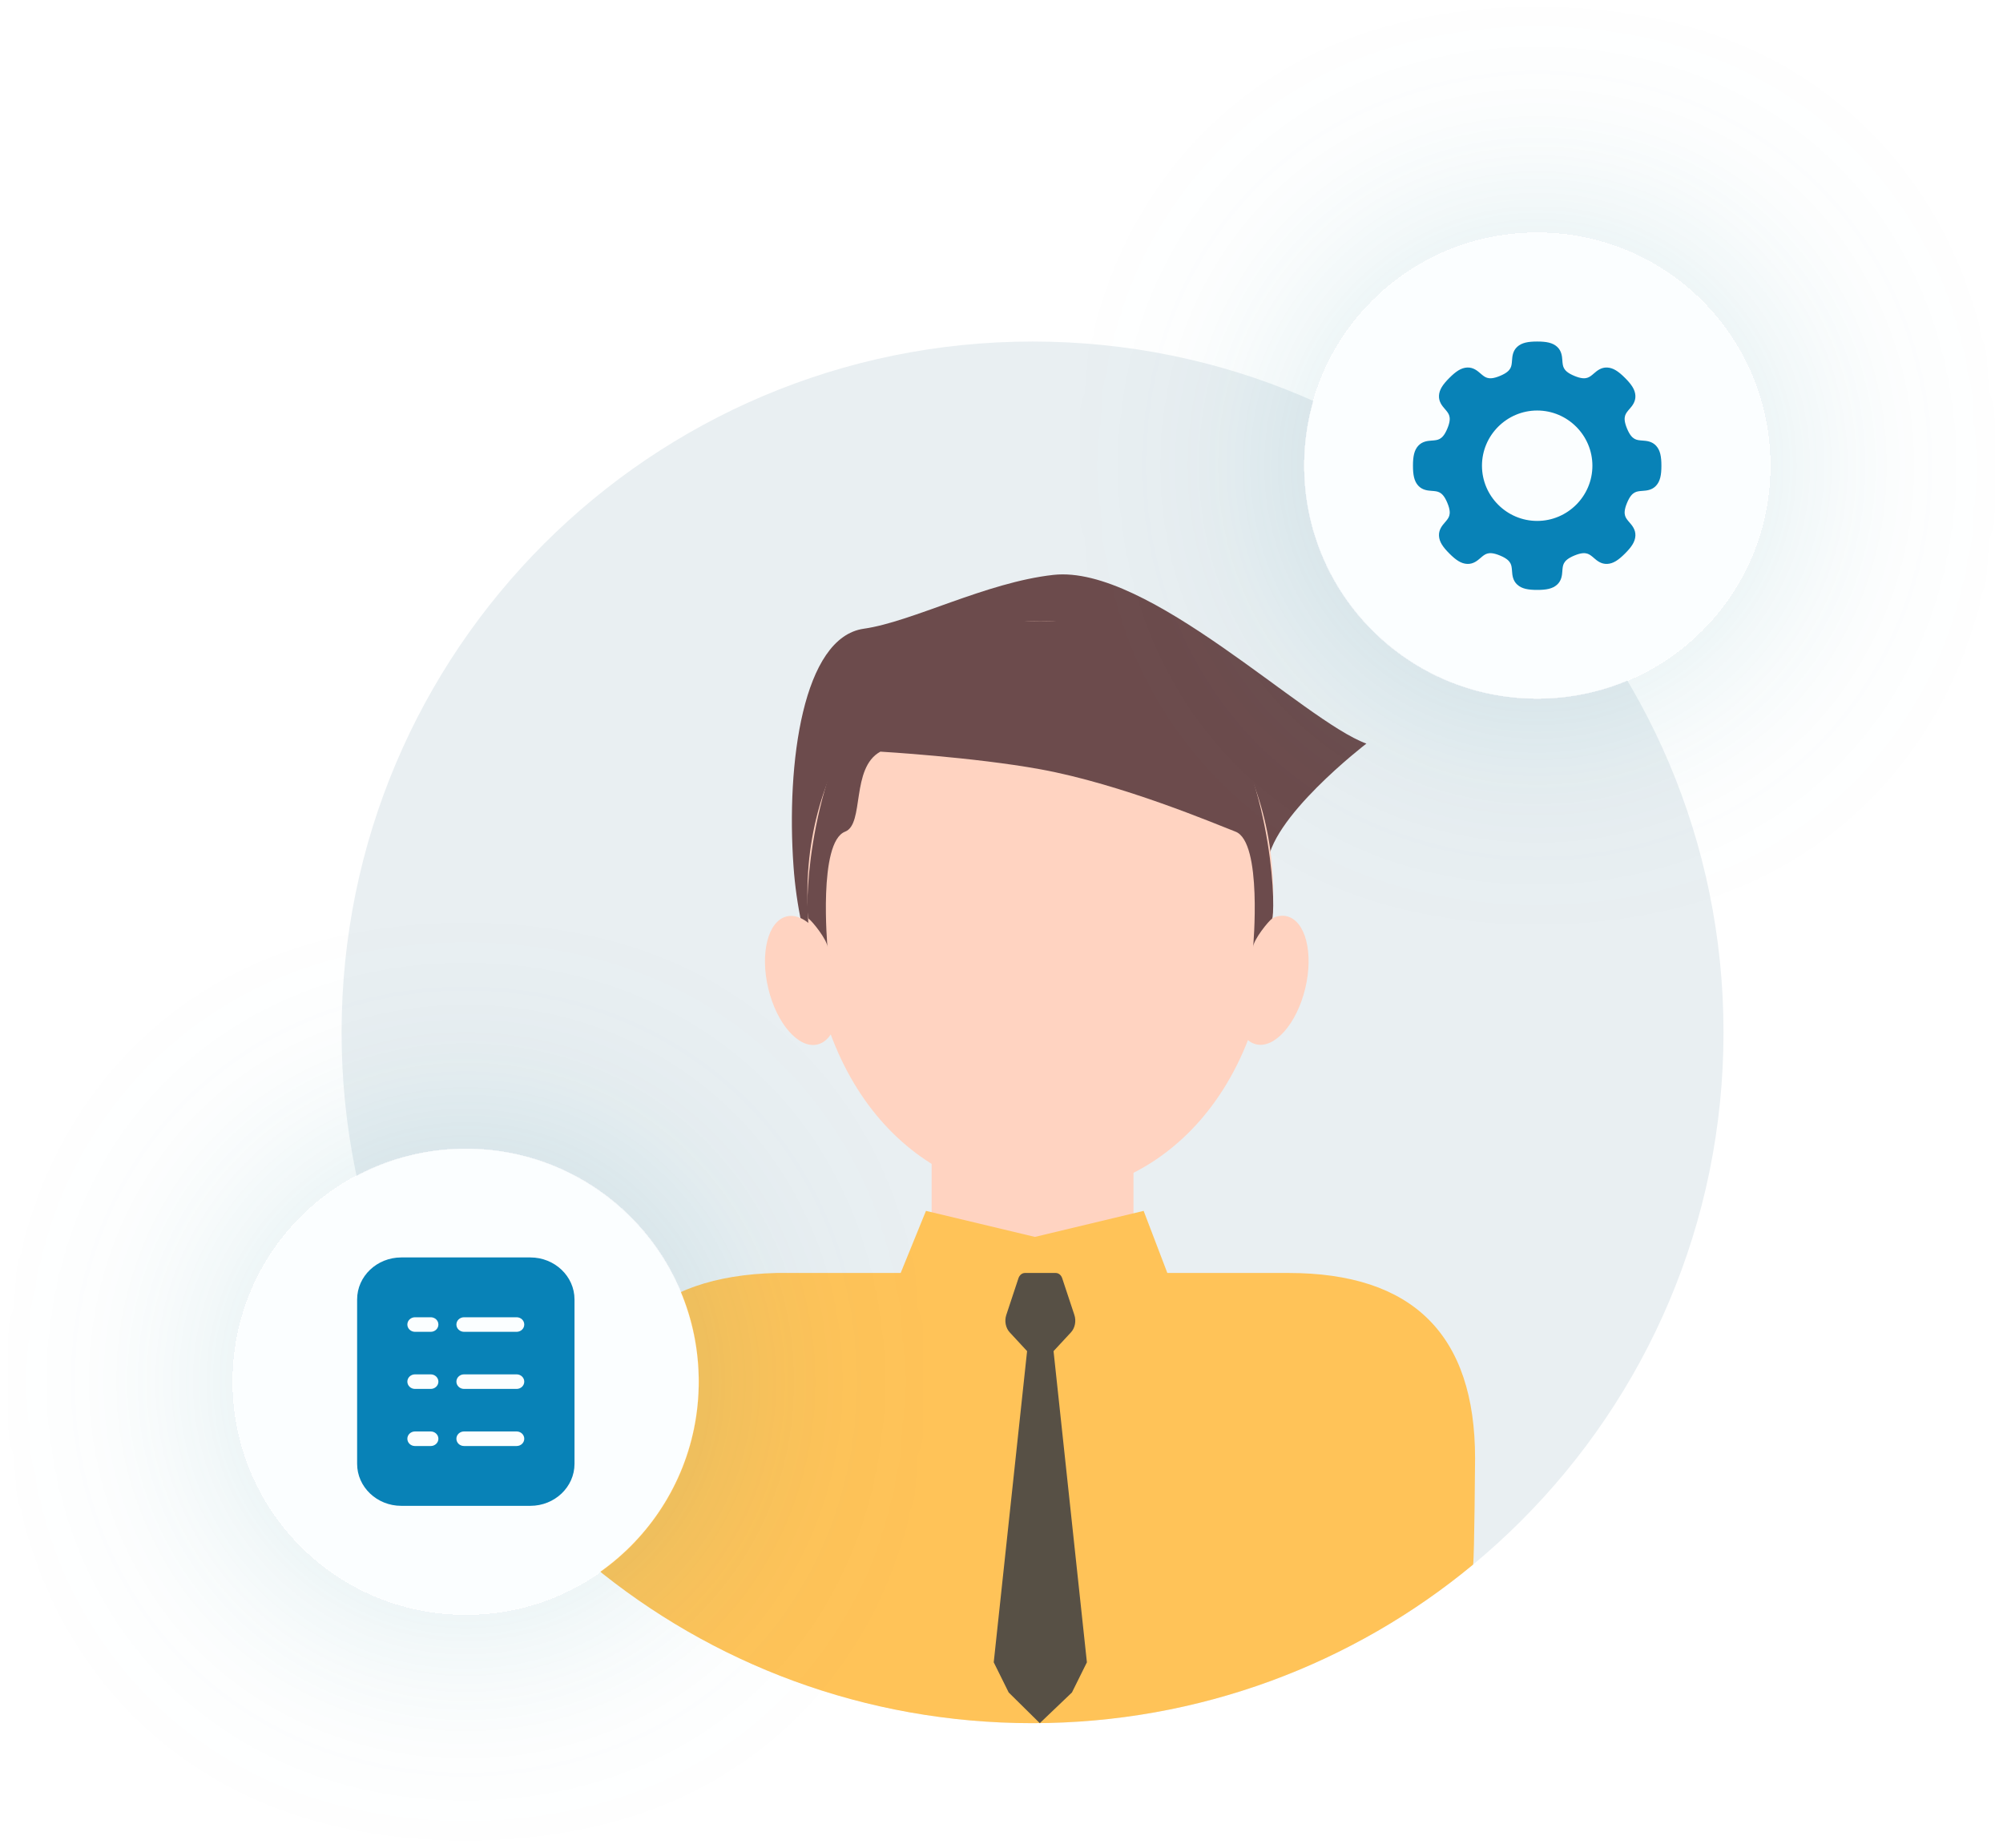
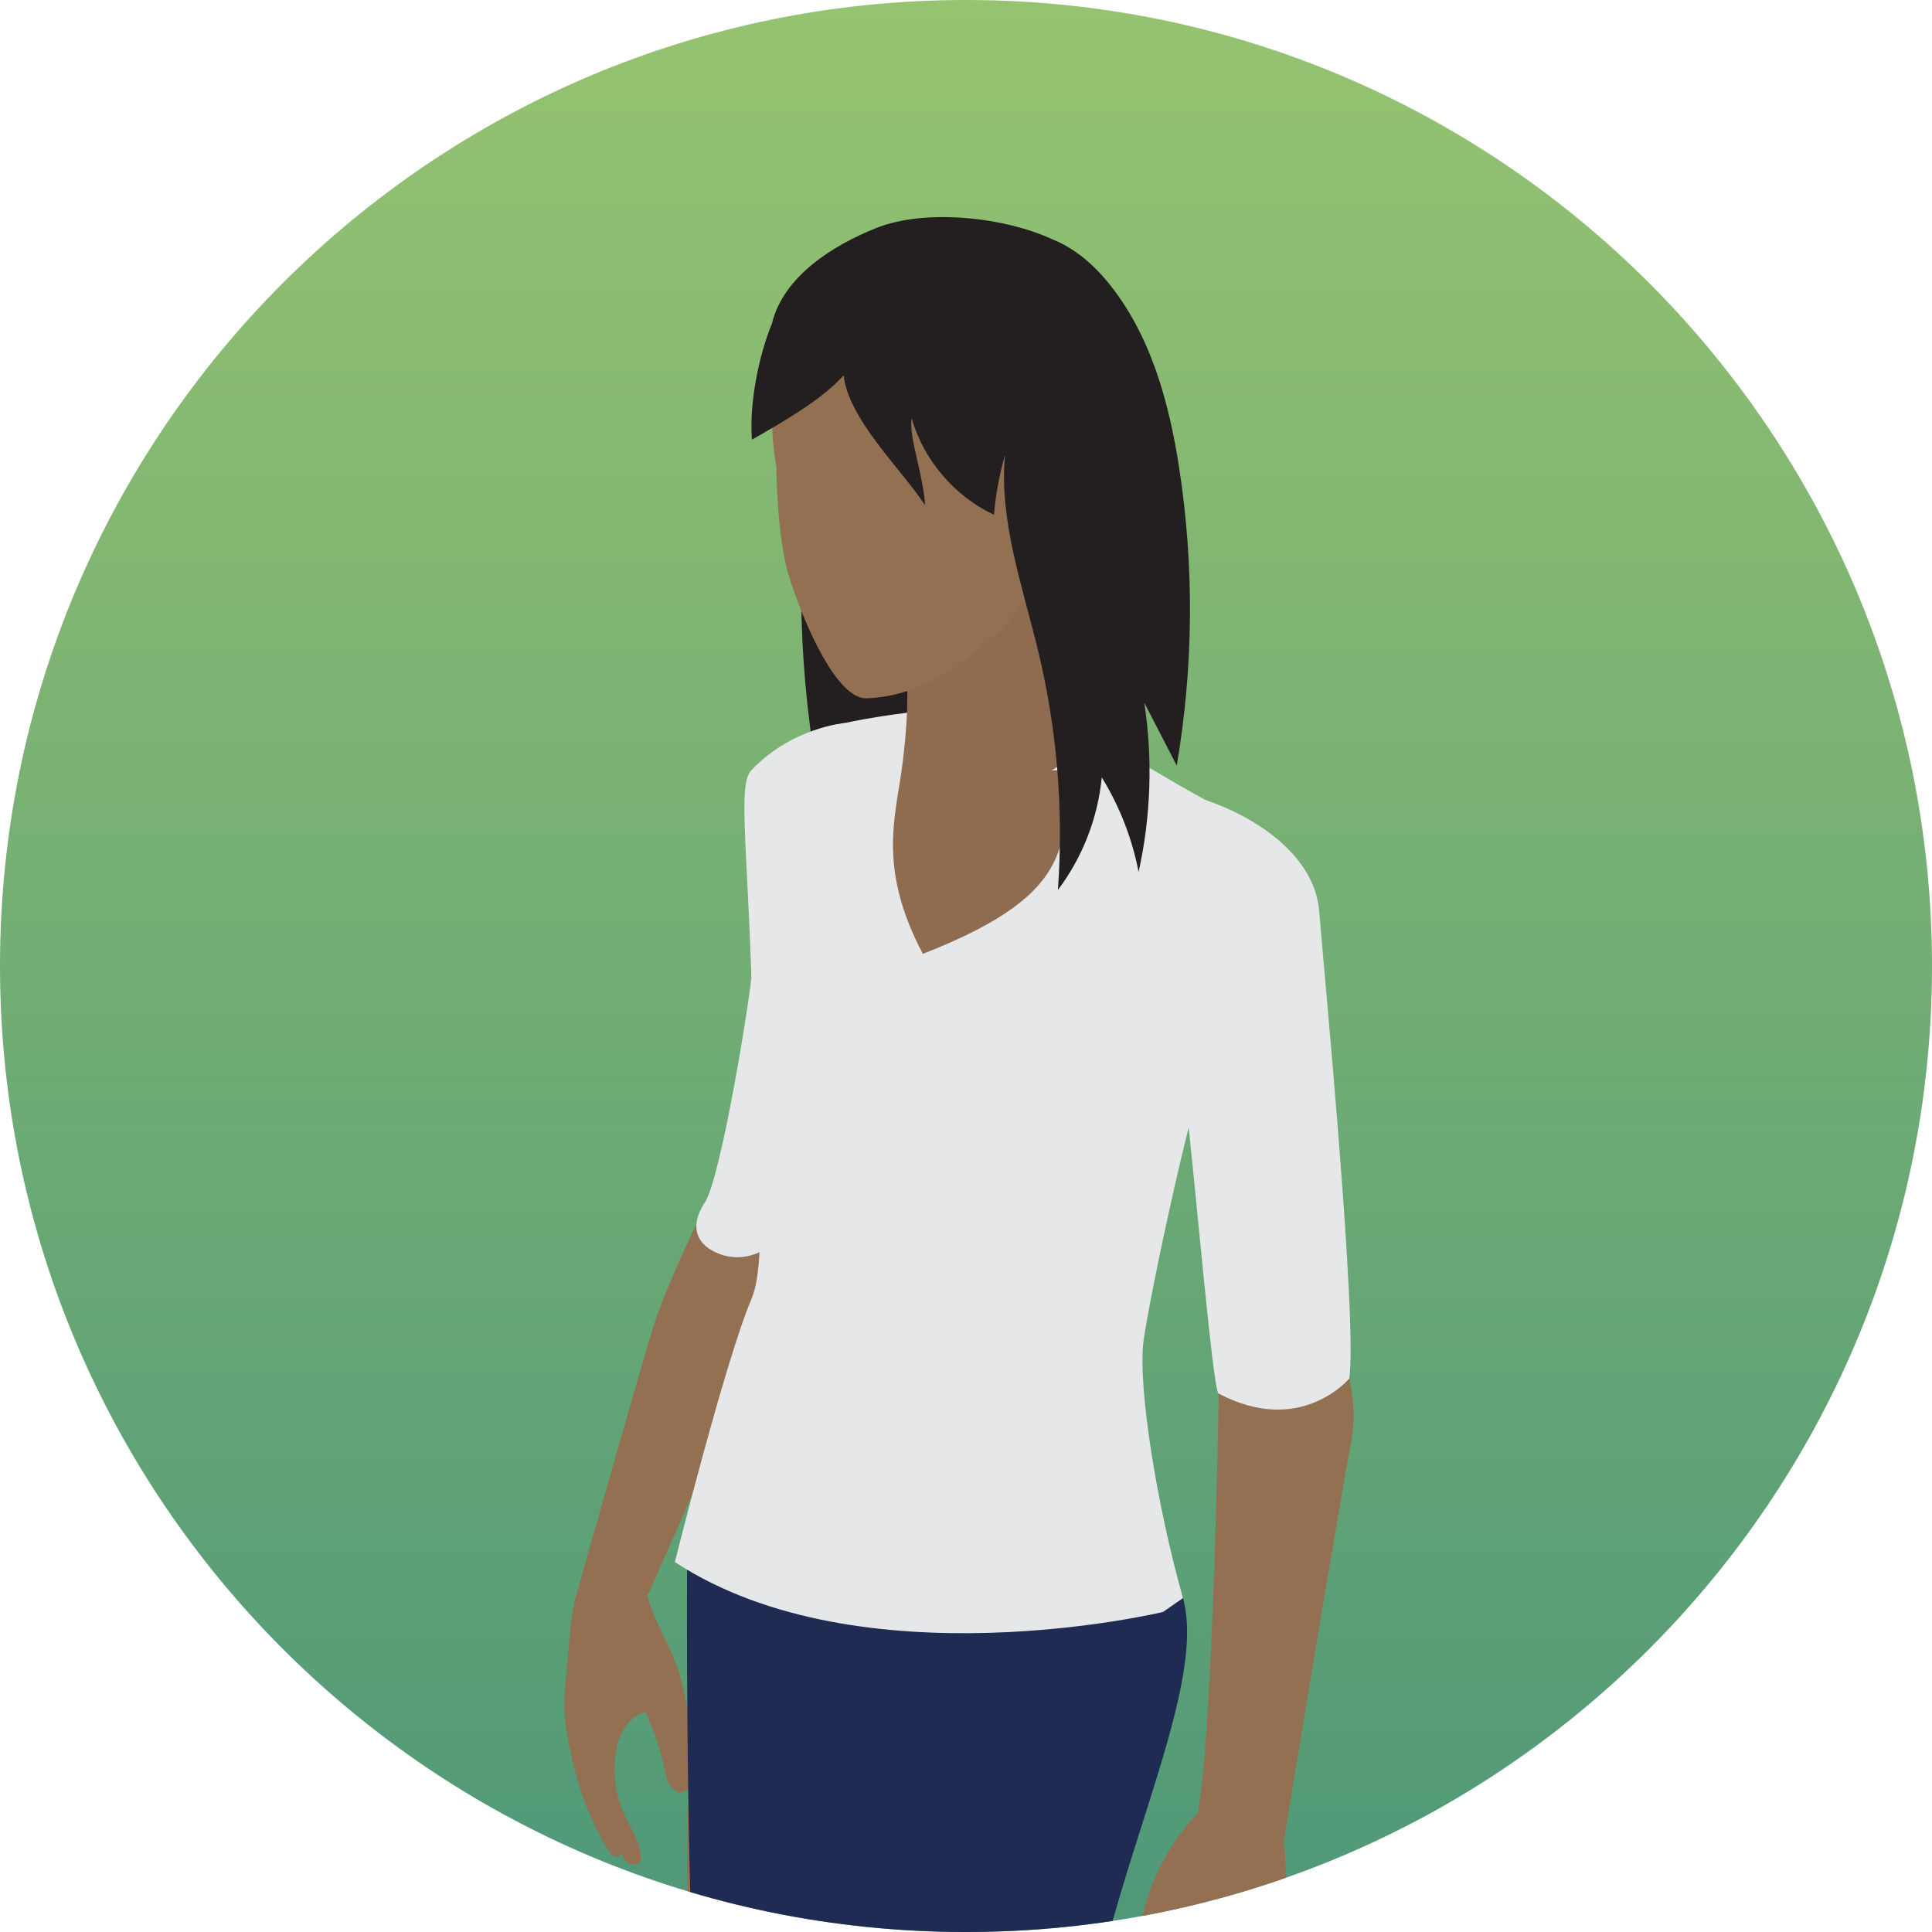
- <svg xmlns="http://www.w3.org/2000/svg" width="129" height="119" viewBox="0 0 129 119" fill="none">
-   <path d="M66.5 111C91.077 111 111 91.077 111 66.5C111 41.923 91.077 22 66.5 22C41.923 22 22 41.923 22 66.5C22 91.077 41.923 111 66.5 111Z" fill="#E9EFF2" />
-   <path d="M95 93.942C95 85.982 90.996 82.002 82.988 82H50.012C42.036 82.201 38.032 86.182 38 93.942C38 93.942 38.044 100.241 38.13 100.815C45.817 107.175 55.701 111 66.483 111C77.265 111 87.181 107.161 94.874 100.783C94.957 100.219 95 93.943 95 93.943V93.942Z" fill="#FFC358" />
-   <path d="M73 83.511C70.495 85.496 62.431 85.496 60 83.511V73H73V83.511Z" fill="#FFD3C1" />
-   <path d="M81.63 55.822C81.652 65.861 74.797 74 66.368 74C57.939 74 51.826 65.835 51.106 55.822C50.626 49.143 51.713 41.057 55.63 40.5C58.753 40.057 63.498 37.512 67.845 37.032C73.934 36.36 83.98 46.441 88 47.9C88 47.9 81.622 52.788 81.629 55.822H81.63Z" fill="#6C4B4C" />
-   <path d="M82 57.531C82.037 83.465 52.023 83.514 52 57.531C51.991 47.849 58.716 40 67 40C75.284 40 81.987 47.849 82 57.531Z" fill="#FFD3C1" />
-   <path d="M84.062 63.67C84.61 61.392 84.08 59.312 82.878 59.023C81.676 58.734 80.258 60.346 79.71 62.623C79.163 64.901 79.693 66.981 80.895 67.27C82.097 67.559 83.515 65.947 84.062 63.67Z" fill="#FFD3C1" />
-   <path d="M52.649 67.281C53.851 66.992 54.382 64.912 53.834 62.634C53.286 60.356 51.868 58.745 50.666 59.033C49.465 59.322 48.934 61.403 49.482 63.681C50.029 65.958 51.448 67.57 52.649 67.281Z" fill="#FFD3C1" />
-   <path d="M77.999 89.385C75.298 91.538 57.622 91.538 55 89.385L59.635 78L66.651 79.677L73.654 78L78 89.385H77.999Z" fill="#FFC358" />
-   <path d="M78.262 44.855C75.878 41.089 71.881 40.01 67 40C62.119 40.01 58.123 41.089 55.739 44.855C51.842 51.011 51.854 59.03 52.081 59.181C52.304 59.329 53.265 60.519 53.292 61C53.292 61 52.682 54.244 54.428 53.572C55.689 53.086 54.779 49.466 56.7 48.418C56.7 48.418 62.687 48.768 66.999 49.554C72.259 50.514 78.31 53.086 79.572 53.572C81.318 54.243 80.707 61 80.707 61C80.734 60.519 81.697 59.33 81.919 59.181C82.146 59.029 82.158 51.01 78.261 44.855H78.262Z" fill="#6C4B4C" />
-   <path d="M67.853 87.034L68.972 85.827C69.234 85.543 69.323 85.096 69.193 84.703L68.409 82.338C68.341 82.134 68.176 82 67.992 82H66.01C65.826 82 65.66 82.135 65.592 82.338L64.809 84.703C64.679 85.096 64.767 85.543 65.03 85.827L66.148 87.034L64 107.08L64.963 109.023L66.966 111L69.037 109.023L70 107.08L67.852 87.034H67.853Z" fill="#575045" />
-   <g filter="url(#filter0_d_443_4378)">
-     <circle cx="99" cy="30" r="15" fill="#FBFEFF" />
+ <svg xmlns="http://www.w3.org/2000/svg" width="89" height="89" viewBox="0 0 89 89" fill="none">
+   <path d="M44.5 89C69.077 89 89 69.077 89 44.5C89 19.923 69.077 0 44.5 0C19.923 0 0 19.923 0 44.5C0 69.077 19.923 89 44.5 89Z" fill="url(#paint0_linear_560_572)" />
+   <mask id="mask0_560_572" style="mask-type:alpha" maskUnits="userSpaceOnUse" x="0" y="0" width="89" height="89">
+     <path d="M44.5 89C69.077 89 89 69.077 89 44.5C89 19.923 69.077 0 44.5 0C19.923 0 0 19.923 0 44.5C0 69.077 19.923 89 44.5 89Z" fill="#E9EFF2" />
+   </mask>
+   <g mask="url(#mask0_560_572)">
+     <path d="M41.551 28.308C41.112 27.242 40.492 26.263 39.876 25.29C39.288 24.361 38.701 23.432 38.113 22.503L36.961 24.644C36.71 29.869 37.281 35.133 38.647 40.182C38.969 39.001 39.291 37.821 39.614 36.64C39.831 38.204 40.273 39.736 40.921 41.176C42.079 36.953 43.219 32.355 41.551 28.308Z" fill="#231F20" />
+     <path d="M26.755 73.13C26.381 73.812 26.306 74.612 26.238 75.387C26.185 75.996 26.131 76.606 26.078 77.216C26.032 77.74 25.986 78.266 26.004 78.792C26.024 79.393 26.126 79.987 26.25 80.575C26.599 82.221 27.133 83.849 28.053 85.258C28.122 85.364 28.201 85.474 28.32 85.516C28.439 85.558 28.602 85.487 28.605 85.361C28.69 85.53 28.781 85.706 28.937 85.813C29.094 85.92 29.335 85.928 29.451 85.778C29.535 85.67 29.53 85.519 29.508 85.384C29.398 84.694 28.982 84.098 28.706 83.456C28.335 82.591 28.219 81.618 28.376 80.689C28.51 79.895 28.95 79.041 29.736 78.867C30.138 79.743 30.443 80.664 30.642 81.606C30.688 81.823 30.73 82.046 30.845 82.235C30.959 82.424 31.165 82.576 31.386 82.557C31.614 82.537 31.795 82.341 31.868 82.124C31.941 81.907 31.927 81.672 31.913 81.444C31.808 79.779 31.697 78.083 31.093 76.527C30.675 75.451 30.026 74.457 29.78 73.328C29.751 73.195 29.726 73.057 29.649 72.945C29.572 72.836 29.453 72.764 29.334 72.704C28.905 72.486 28.414 72.369 27.939 72.441C27.464 72.512 27.009 72.79 26.785 73.216C26.757 73.269 26.738 73.347 26.788 73.382C26.838 73.416 26.882 73.291 26.824 73.309" fill="#937051" />
+     <path d="M27.722 74.516C28.688 74.725 29.893 73.37 29.893 73.37L32.876 66.607C32.876 66.607 36.148 58.157 36.306 56.795C36.463 55.433 35.752 55.608 34.648 55.313C33.543 55.019 32.26 56.005 32.26 56.005C32.26 56.005 30.682 59.261 30.09 61.136C29.498 63.011 26.439 73.863 26.439 73.863C26.439 73.863 26.637 74.281 27.722 74.516Z" fill="#937051" />
+     <path d="M49.824 133.685C49.824 133.685 48.146 131.317 48.048 128.752C47.949 126.186 48.146 121.845 47.357 118.688C46.568 115.531 44.669 110.401 44.669 110.401L38.925 81.197L36.033 79.914C34.63 79.224 32.163 76.56 31.966 79.026C31.769 81.493 31.374 86.623 31.966 91.655C32.558 96.687 35.265 108.822 36.033 111.19C36.8 113.558 44.547 129.639 44.669 129.935C44.771 130.18 45.126 133.597 45.245 134.77C44.856 135.257 44.317 135.649 43.786 135.992C42.349 136.924 40.833 137.734 39.26 138.411C39.227 138.425 39.195 138.439 39.163 138.452C39.034 138.666 38.952 138.899 38.954 139.155C38.957 139.894 39.688 140.466 40.422 140.55C41.155 140.634 41.878 140.354 42.554 140.059C43.78 139.524 44.975 138.918 46.132 138.247C46.66 137.942 47.182 137.62 47.644 137.223C48.297 136.661 48.816 135.963 49.328 135.27C49.582 134.927 49.837 134.583 50.091 134.239C50.003 134.061 49.906 133.889 49.79 133.728C49.801 133.713 49.813 133.7 49.824 133.685Z" fill="#937051" />
+     <path d="M53.594 74.396C53.587 74.35 53.579 74.305 53.573 74.258C53.376 72.778 50.12 73.074 47.555 73.567C47.555 73.567 41.142 78.106 40.155 78.994C39.168 79.882 38.083 81.756 36.899 87.873C35.715 93.99 35.222 100.699 34.63 105.236C34.038 109.773 33.841 111.65 34.63 113.821C35.419 115.992 38.774 120.333 40.648 125.759C42.371 130.747 42.177 135.398 42.135 136.118C42.105 136.379 42.029 136.514 41.982 136.65C41.879 136.944 41.755 137.299 41.691 137.604C41.318 139.356 40.258 140.674 39.047 141.994C38.509 142.581 37.944 143.146 37.39 143.719C37.763 144.525 38.835 144.84 39.759 144.913C40.226 144.951 40.706 144.961 41.154 144.823C41.959 144.576 42.547 143.898 43.059 143.229C44.253 141.667 45.285 139.98 46.131 138.205C46.537 137.354 46.904 136.477 47.449 135.708C47.525 135.601 47.605 135.498 47.687 135.396C47.542 135.053 47.34 134.464 47.061 133.455C46.272 130.593 47.16 126.647 46.272 120.234C45.384 113.821 42.128 110.861 42.128 110.861C44.204 107.789 48.724 92.981 50.635 87.012C50.94 86.362 51.246 85.713 51.551 85.064C52.292 83.491 53.037 81.906 53.462 80.22C53.937 78.34 54.003 76.383 54.066 74.444C53.912 74.366 53.752 74.361 53.594 74.396Z" fill="#937051" />
+     <path d="M34.612 35.484C34.012 36.121 34.395 38.566 34.612 44.956C34.629 45.449 33.248 54.23 32.459 55.414C32.459 55.414 31.336 56.913 32.952 57.683C34.567 58.453 36.01 57.091 36.01 56.795C36.01 56.499 38.924 33.305 38.924 33.305C38.924 33.305 36.47 33.511 34.612 35.484Z" fill="#E6E7E8" />
+     <path d="M40.736 84.124L39.363 80.375L38.31 69.942C38.31 69.942 46.909 72.194 52.657 70.76C52.657 70.76 54.278 74.65 53.924 76.526C53.57 78.402 40.736 84.124 40.736 84.124Z" fill="#FFDAAE" />
+     <path d="M31.652 71.958C31.652 71.958 31.549 86.148 32.146 95.607C32.744 105.066 31.088 116.691 31.088 116.691C31.088 116.691 48.447 122.17 52.842 113.291C52.842 113.291 49.012 104.203 49.823 95.607C50.633 87.012 55.715 78.087 54.498 73.618C53.282 69.148 44.668 69.838 44.668 69.838L31.652 71.958Z" fill="#202B54" />
+     <path d="M35.023 38.543C35.372 36.926 35.221 34.3 38.082 33.511C40.943 32.721 46.024 32.437 46.024 32.437C46.024 32.437 49.033 33.017 50.513 33.906C51.993 34.794 55.052 36.668 56.334 37.26C57.617 37.852 57.814 42.292 56.334 46.435C54.854 50.579 52.98 59.656 52.684 61.728C52.388 63.8 53.315 69.474 54.498 73.618L53.572 74.258C53.572 74.258 39.682 77.589 31.088 71.958C31.088 71.958 33.407 62.683 34.612 59.853C35.54 57.675 34.559 50.852 34.756 46.412C34.953 41.972 34.766 39.733 35.023 38.543Z" fill="#E6E7E8" />
+     <path d="M64.409 101.518L47.613 106.876C46.737 107.155 46.022 106.501 46.022 105.422V93.436C46.022 92.357 46.737 91.246 47.613 90.967L64.409 85.609C65.284 85.33 66 85.985 66 87.063V99.049C66 100.128 65.284 101.239 64.409 101.518Z" fill="#BCBEC0" />
+     <path d="M56.426 83.423C56.078 83.519 55.692 83.301 55.356 83.431C55.203 83.49 55.085 83.613 54.976 83.735C53.683 85.177 52.814 86.995 52.505 88.907C52.473 89.099 52.449 89.302 52.519 89.484C52.589 89.665 52.786 89.813 52.974 89.76C53.082 89.73 53.164 89.642 53.235 89.555C53.445 89.299 53.618 89.012 53.745 88.706C53.504 89.532 53.285 90.364 53.086 91.201C52.88 92.069 52.697 92.957 52.769 93.846C52.786 94.061 52.844 94.311 53.042 94.397C53.22 94.475 53.436 94.373 53.55 94.215C53.664 94.057 53.701 93.859 53.738 93.668C53.89 92.872 54.078 92.084 54.301 91.306C54.358 91.108 54.465 90.872 54.671 90.864C54.92 90.854 55.025 91.177 55.043 91.427C55.086 92.034 55.08 92.644 55.026 93.251C54.956 94.033 54.836 94.921 55.352 95.513C55.398 95.566 55.452 95.617 55.52 95.633C55.694 95.672 55.821 95.471 55.874 95.3C56.22 94.184 55.948 92.96 56.212 91.822C56.234 91.725 56.327 91.602 56.405 91.665C56.352 92.364 56.298 93.064 56.245 93.763C56.217 94.123 56.208 94.535 56.469 94.786C56.56 94.873 56.697 94.931 56.811 94.879C56.905 94.836 56.954 94.733 56.991 94.636C57.156 94.204 57.231 93.738 57.211 93.276C57.502 93.439 57.813 93.096 57.96 92.796C59.254 90.162 59.441 87.101 59.075 84.19C59.065 84.106 59.053 84.019 59.007 83.949C58.945 83.854 58.835 83.805 58.729 83.765C58.12 83.534 57.461 83.433 56.81 83.468" fill="#937051" />
+     <path d="M59.097 63.602C58.111 63.701 56.137 62.813 56.137 64.194C56.137 65.576 55.818 81.017 55.128 83.681C55.128 83.681 54.756 84.913 56.63 85.505C58.505 86.097 59.143 84.79 59.143 84.79C59.143 84.79 61.887 68.141 62.219 66.562C62.55 64.984 62.156 63.504 62.156 63.504L59.097 63.602Z" fill="#937051" />
+     <path d="M48.046 23.546C48.046 23.546 48.243 31.143 50.512 33.906C50.512 33.906 46.171 38.542 41.534 35.484C41.534 35.484 42.126 31.496 41.534 30.037L48.046 23.546Z" fill="#8F6B50" />
+     <path d="M41.536 35.484C41.21 37.764 40.478 40.088 42.512 43.94C50.09 40.997 48.653 38.578 49.467 35.484H41.536Z" fill="#8F6B50" />
+     <path d="M35.761 21.488C35.343 19.115 35.169 14.23 39.636 12.206C44.102 10.182 47.383 12.066 48.429 12.834C49.476 13.602 52.268 17.091 50.663 20.581C49.058 24.071 47.592 27.756 45.847 29.263C44.102 30.771 42.312 32.085 39.915 32.167C38.589 32.212 37.092 28.906 36.355 26.583C35.782 24.776 35.761 21.488 35.761 21.488Z" fill="#937051" />
+     <path d="M54.317 21.533C53.842 18.466 52.979 15.345 50.998 12.956C50.326 12.145 49.46 11.413 48.495 11.032C48.492 11.031 48.49 11.029 48.487 11.028C46.277 10.003 42.652 9.6 40.386 10.496C38.327 11.31 36.075 12.762 35.562 14.9C34.94 16.41 34.51 18.616 34.638 20.253C35.925 19.52 37.894 18.406 38.863 17.286C39.073 19.294 41.498 21.587 42.613 23.268C42.542 21.894 41.846 20.092 41.999 19.279C42.557 21.204 43.974 22.862 45.788 23.713C45.867 22.778 46.041 21.852 46.298 20.949C46.007 23.933 47.108 27.021 47.829 30.007C48.694 33.594 49.001 37.316 48.733 40.997C49.867 39.498 50.574 37.681 50.754 35.811C51.576 37.145 52.154 38.629 52.451 40.167C53.019 37.614 53.108 34.956 52.713 32.371C53.211 33.336 53.709 34.301 54.208 35.267C54.983 30.735 55.02 26.077 54.317 21.533Z" fill="#231F20" />
+     <path d="M56.136 64.195C55.875 64.056 55.08 54.669 54.685 51.315C54.291 47.96 53.078 47.028 53.078 47.028C53.078 47.028 51.716 35.559 55.533 36.853C57.902 37.656 60.576 39.431 60.773 41.996C60.971 44.561 62.549 60.84 62.155 63.504C62.155 63.504 59.922 66.196 56.136 64.195Z" fill="#E6E7E8" />
  </g>
-   <path d="M99 22C98.409 22 98.008 22.075 97.717 22.338C97.426 22.602 97.399 22.959 97.382 23.189C97.365 23.419 97.352 23.577 97.274 23.719C97.197 23.861 97.045 24.032 96.604 24.215C96.163 24.398 95.934 24.384 95.779 24.338C95.625 24.293 95.502 24.191 95.328 24.04C95.154 23.889 94.882 23.656 94.49 23.675C94.097 23.695 93.762 23.926 93.344 24.344C92.926 24.762 92.695 25.097 92.675 25.49C92.656 25.882 92.889 26.154 93.04 26.328C93.191 26.502 93.293 26.625 93.338 26.779C93.384 26.934 93.398 27.163 93.215 27.604C93.032 28.045 92.861 28.197 92.719 28.274C92.577 28.352 92.419 28.365 92.189 28.382C91.959 28.399 91.602 28.426 91.338 28.717C91.075 29.008 91 29.409 91 30C91 30.591 91.075 30.992 91.338 31.283C91.602 31.574 91.959 31.601 92.189 31.618C92.419 31.635 92.577 31.648 92.719 31.726C92.861 31.803 93.032 31.955 93.215 32.396C93.398 32.837 93.384 33.066 93.338 33.221C93.293 33.375 93.191 33.498 93.04 33.672C92.889 33.846 92.656 34.118 92.675 34.51C92.695 34.903 92.926 35.238 93.344 35.656C93.762 36.074 94.097 36.306 94.49 36.325C94.882 36.344 95.154 36.111 95.328 35.96C95.502 35.809 95.625 35.707 95.779 35.661C95.934 35.616 96.163 35.602 96.604 35.785C97.045 35.968 97.197 36.139 97.274 36.281C97.352 36.423 97.365 36.581 97.382 36.811C97.399 37.041 97.426 37.398 97.717 37.661C98.008 37.925 98.409 38 99 38C99.591 38 99.992 37.925 100.283 37.661C100.574 37.398 100.601 37.041 100.618 36.811C100.635 36.581 100.648 36.423 100.726 36.281C100.803 36.139 100.955 35.968 101.396 35.785C101.837 35.602 102.066 35.616 102.22 35.661C102.375 35.707 102.498 35.809 102.672 35.96C102.846 36.111 103.118 36.344 103.51 36.325C103.903 36.306 104.238 36.074 104.656 35.656C105.074 35.238 105.305 34.903 105.325 34.51C105.344 34.118 105.111 33.846 104.96 33.672C104.809 33.498 104.707 33.375 104.661 33.221C104.616 33.066 104.602 32.837 104.785 32.396C104.967 31.955 105.139 31.803 105.281 31.726C105.423 31.648 105.581 31.635 105.811 31.618C106.041 31.601 106.398 31.574 106.661 31.283C106.925 30.992 107 30.591 107 30C107 29.409 106.925 29.008 106.661 28.717C106.398 28.426 106.041 28.399 105.811 28.382C105.581 28.365 105.423 28.352 105.281 28.274C105.139 28.197 104.967 28.045 104.785 27.604C104.602 27.163 104.616 26.934 104.661 26.779C104.707 26.625 104.809 26.502 104.96 26.328C105.111 26.154 105.344 25.882 105.325 25.49C105.305 25.097 105.074 24.762 104.656 24.344C104.238 23.926 103.903 23.695 103.51 23.675C103.118 23.656 102.846 23.889 102.672 24.04C102.498 24.191 102.375 24.293 102.22 24.338C102.066 24.384 101.837 24.398 101.396 24.215C100.955 24.032 100.803 23.861 100.726 23.719C100.648 23.577 100.635 23.419 100.618 23.189C100.601 22.959 100.574 22.602 100.283 22.338C99.992 22.075 99.591 22 99 22ZM99 26.444C100.958 26.444 102.556 28.042 102.556 30C102.556 31.958 100.958 33.556 99 33.556C97.042 33.556 95.444 31.958 95.444 30C95.444 28.042 97.042 26.444 99 26.444Z" fill="#0882B7" />
-   <g filter="url(#filter1_d_443_4378)">
-     <circle cx="30" cy="89" r="15" fill="#FBFEFF" />
-   </g>
-   <path d="M25.841 97H34.158C35.725 97 37 95.787 37 94.295V83.705C37 82.213 35.724 81 34.158 81H25.841C24.275 81 23 82.213 23 83.705V94.295C23 95.787 24.276 97 25.841 97ZM33.271 89.469H29.887C29.613 89.469 29.394 89.258 29.394 89C29.394 88.742 29.613 88.531 29.887 88.531H33.271C33.545 88.531 33.764 88.742 33.764 89C33.764 89.258 33.545 89.469 33.271 89.469ZM33.764 92.678C33.764 92.939 33.545 93.147 33.271 93.147H29.887C29.613 93.147 29.394 92.939 29.394 92.678C29.394 92.418 29.613 92.209 29.887 92.209H33.271C33.545 92.209 33.764 92.42 33.764 92.678ZM33.271 85.791H29.887C29.613 85.791 29.394 85.58 29.394 85.322C29.394 85.063 29.613 84.853 29.887 84.853H33.271C33.545 84.853 33.764 85.061 33.764 85.322C33.764 85.582 33.545 85.791 33.271 85.791ZM27.741 85.791H26.729C26.455 85.791 26.235 85.58 26.235 85.322C26.235 85.063 26.455 84.853 26.729 84.853H27.741C28.012 84.853 28.234 85.061 28.234 85.322C28.234 85.582 28.012 85.791 27.741 85.791ZM28.234 89C28.234 89.258 28.012 89.469 27.741 89.469H26.729C26.455 89.469 26.235 89.258 26.235 89C26.235 88.742 26.455 88.531 26.729 88.531H27.741C28.012 88.531 28.234 88.742 28.234 89ZM26.729 92.209H27.741C28.012 92.209 28.234 92.42 28.234 92.678C28.234 92.937 28.012 93.148 27.741 93.148H26.729C26.455 93.148 26.235 92.939 26.235 92.678C26.235 92.418 26.455 92.209 26.729 92.209Z" fill="#0882B7" />
  <defs>
-     <filter id="filter0_d_443_4378" x="69" y="0" width="60" height="60" filterUnits="userSpaceOnUse" color-interpolation-filters="sRGB">
-       <feFlood flood-opacity="0" result="BackgroundImageFix" />
-       <feColorMatrix in="SourceAlpha" type="matrix" values="0 0 0 0 0 0 0 0 0 0 0 0 0 0 0 0 0 0 127 0" result="hardAlpha" />
-       <feOffset />
-       <feGaussianBlur stdDeviation="7.5" />
-       <feComposite in2="hardAlpha" operator="out" />
-       <feColorMatrix type="matrix" values="0 0 0 0 0.18 0 0 0 0 0.557 0 0 0 0 0.616 0 0 0 0.2 0" />
-       <feBlend mode="normal" in2="BackgroundImageFix" result="effect1_dropShadow_443_4378" />
-       <feBlend mode="normal" in="SourceGraphic" in2="effect1_dropShadow_443_4378" result="shape" />
-     </filter>
-     <filter id="filter1_d_443_4378" x="0" y="59" width="60" height="60" filterUnits="userSpaceOnUse" color-interpolation-filters="sRGB">
-       <feFlood flood-opacity="0" result="BackgroundImageFix" />
-       <feColorMatrix in="SourceAlpha" type="matrix" values="0 0 0 0 0 0 0 0 0 0 0 0 0 0 0 0 0 0 127 0" result="hardAlpha" />
-       <feOffset />
-       <feGaussianBlur stdDeviation="7.5" />
-       <feComposite in2="hardAlpha" operator="out" />
-       <feColorMatrix type="matrix" values="0 0 0 0 0.18 0 0 0 0 0.557 0 0 0 0 0.616 0 0 0 0.2 0" />
-       <feBlend mode="normal" in2="BackgroundImageFix" result="effect1_dropShadow_443_4378" />
-       <feBlend mode="normal" in="SourceGraphic" in2="effect1_dropShadow_443_4378" result="shape" />
-     </filter>
+     <linearGradient id="paint0_linear_560_572" x1="44.5" y1="0" x2="44.5" y2="89" gradientUnits="userSpaceOnUse">
+       <stop stop-color="#96C370" />
+       <stop offset="1" stop-color="#4F9878" />
+     </linearGradient>
  </defs>
</svg>
